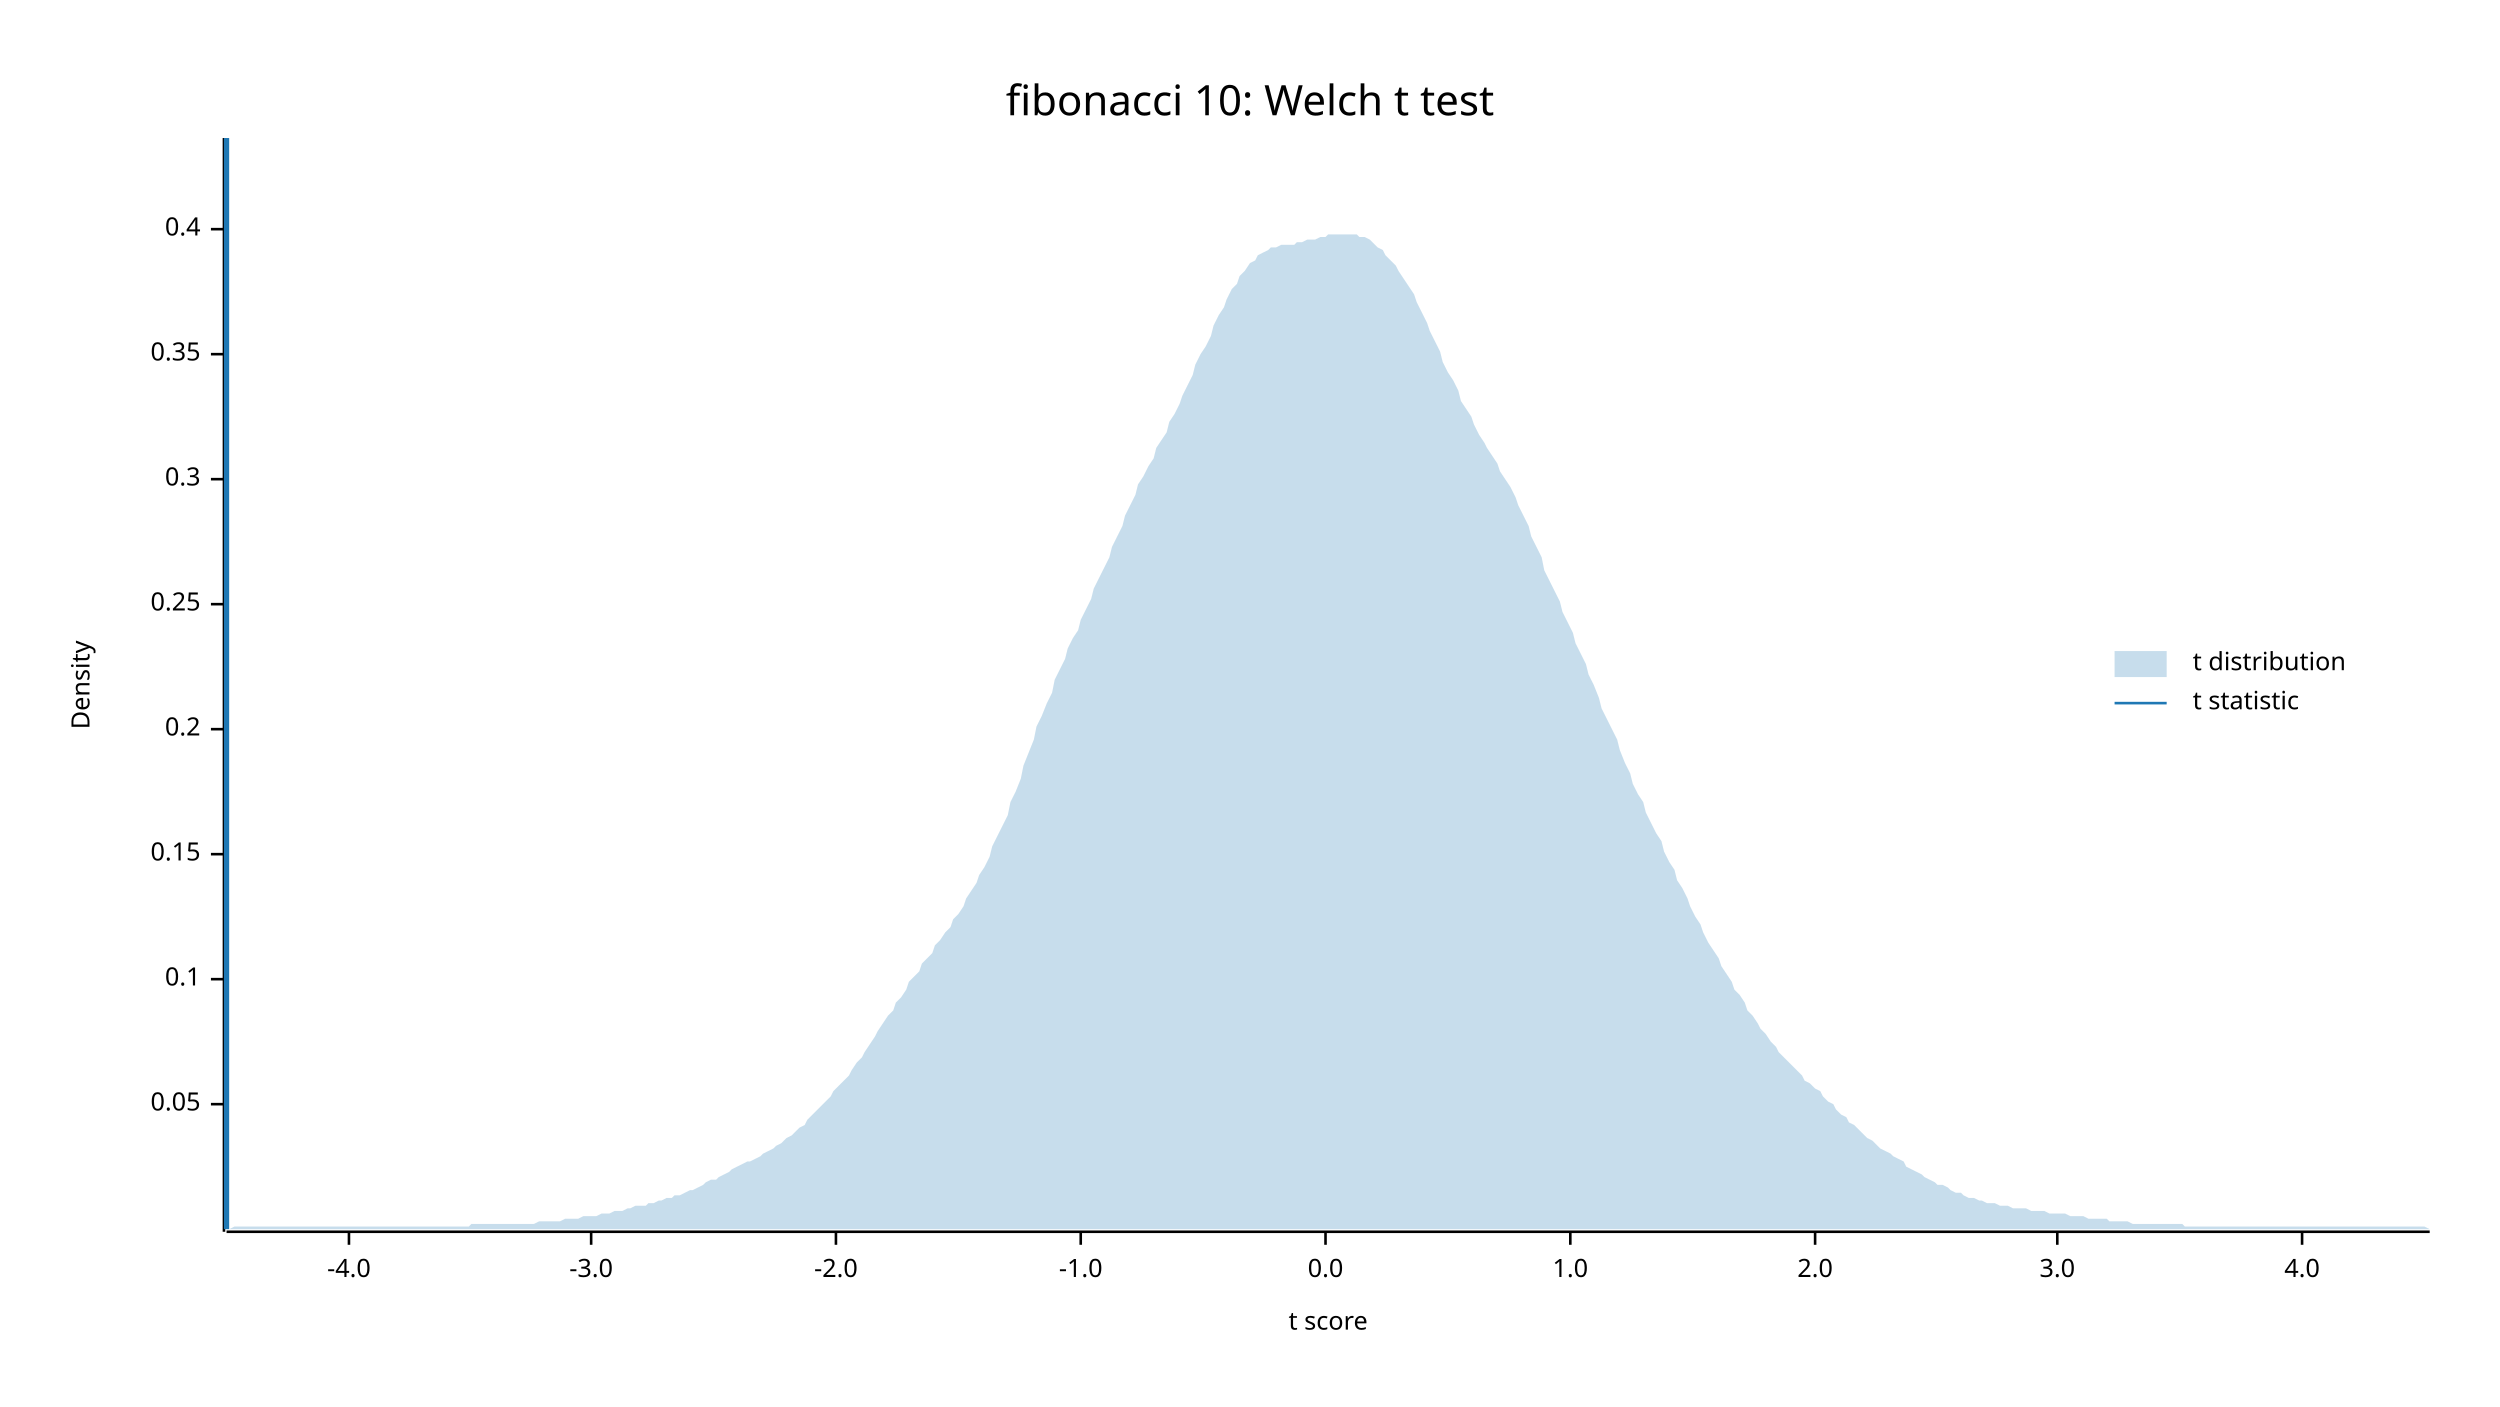
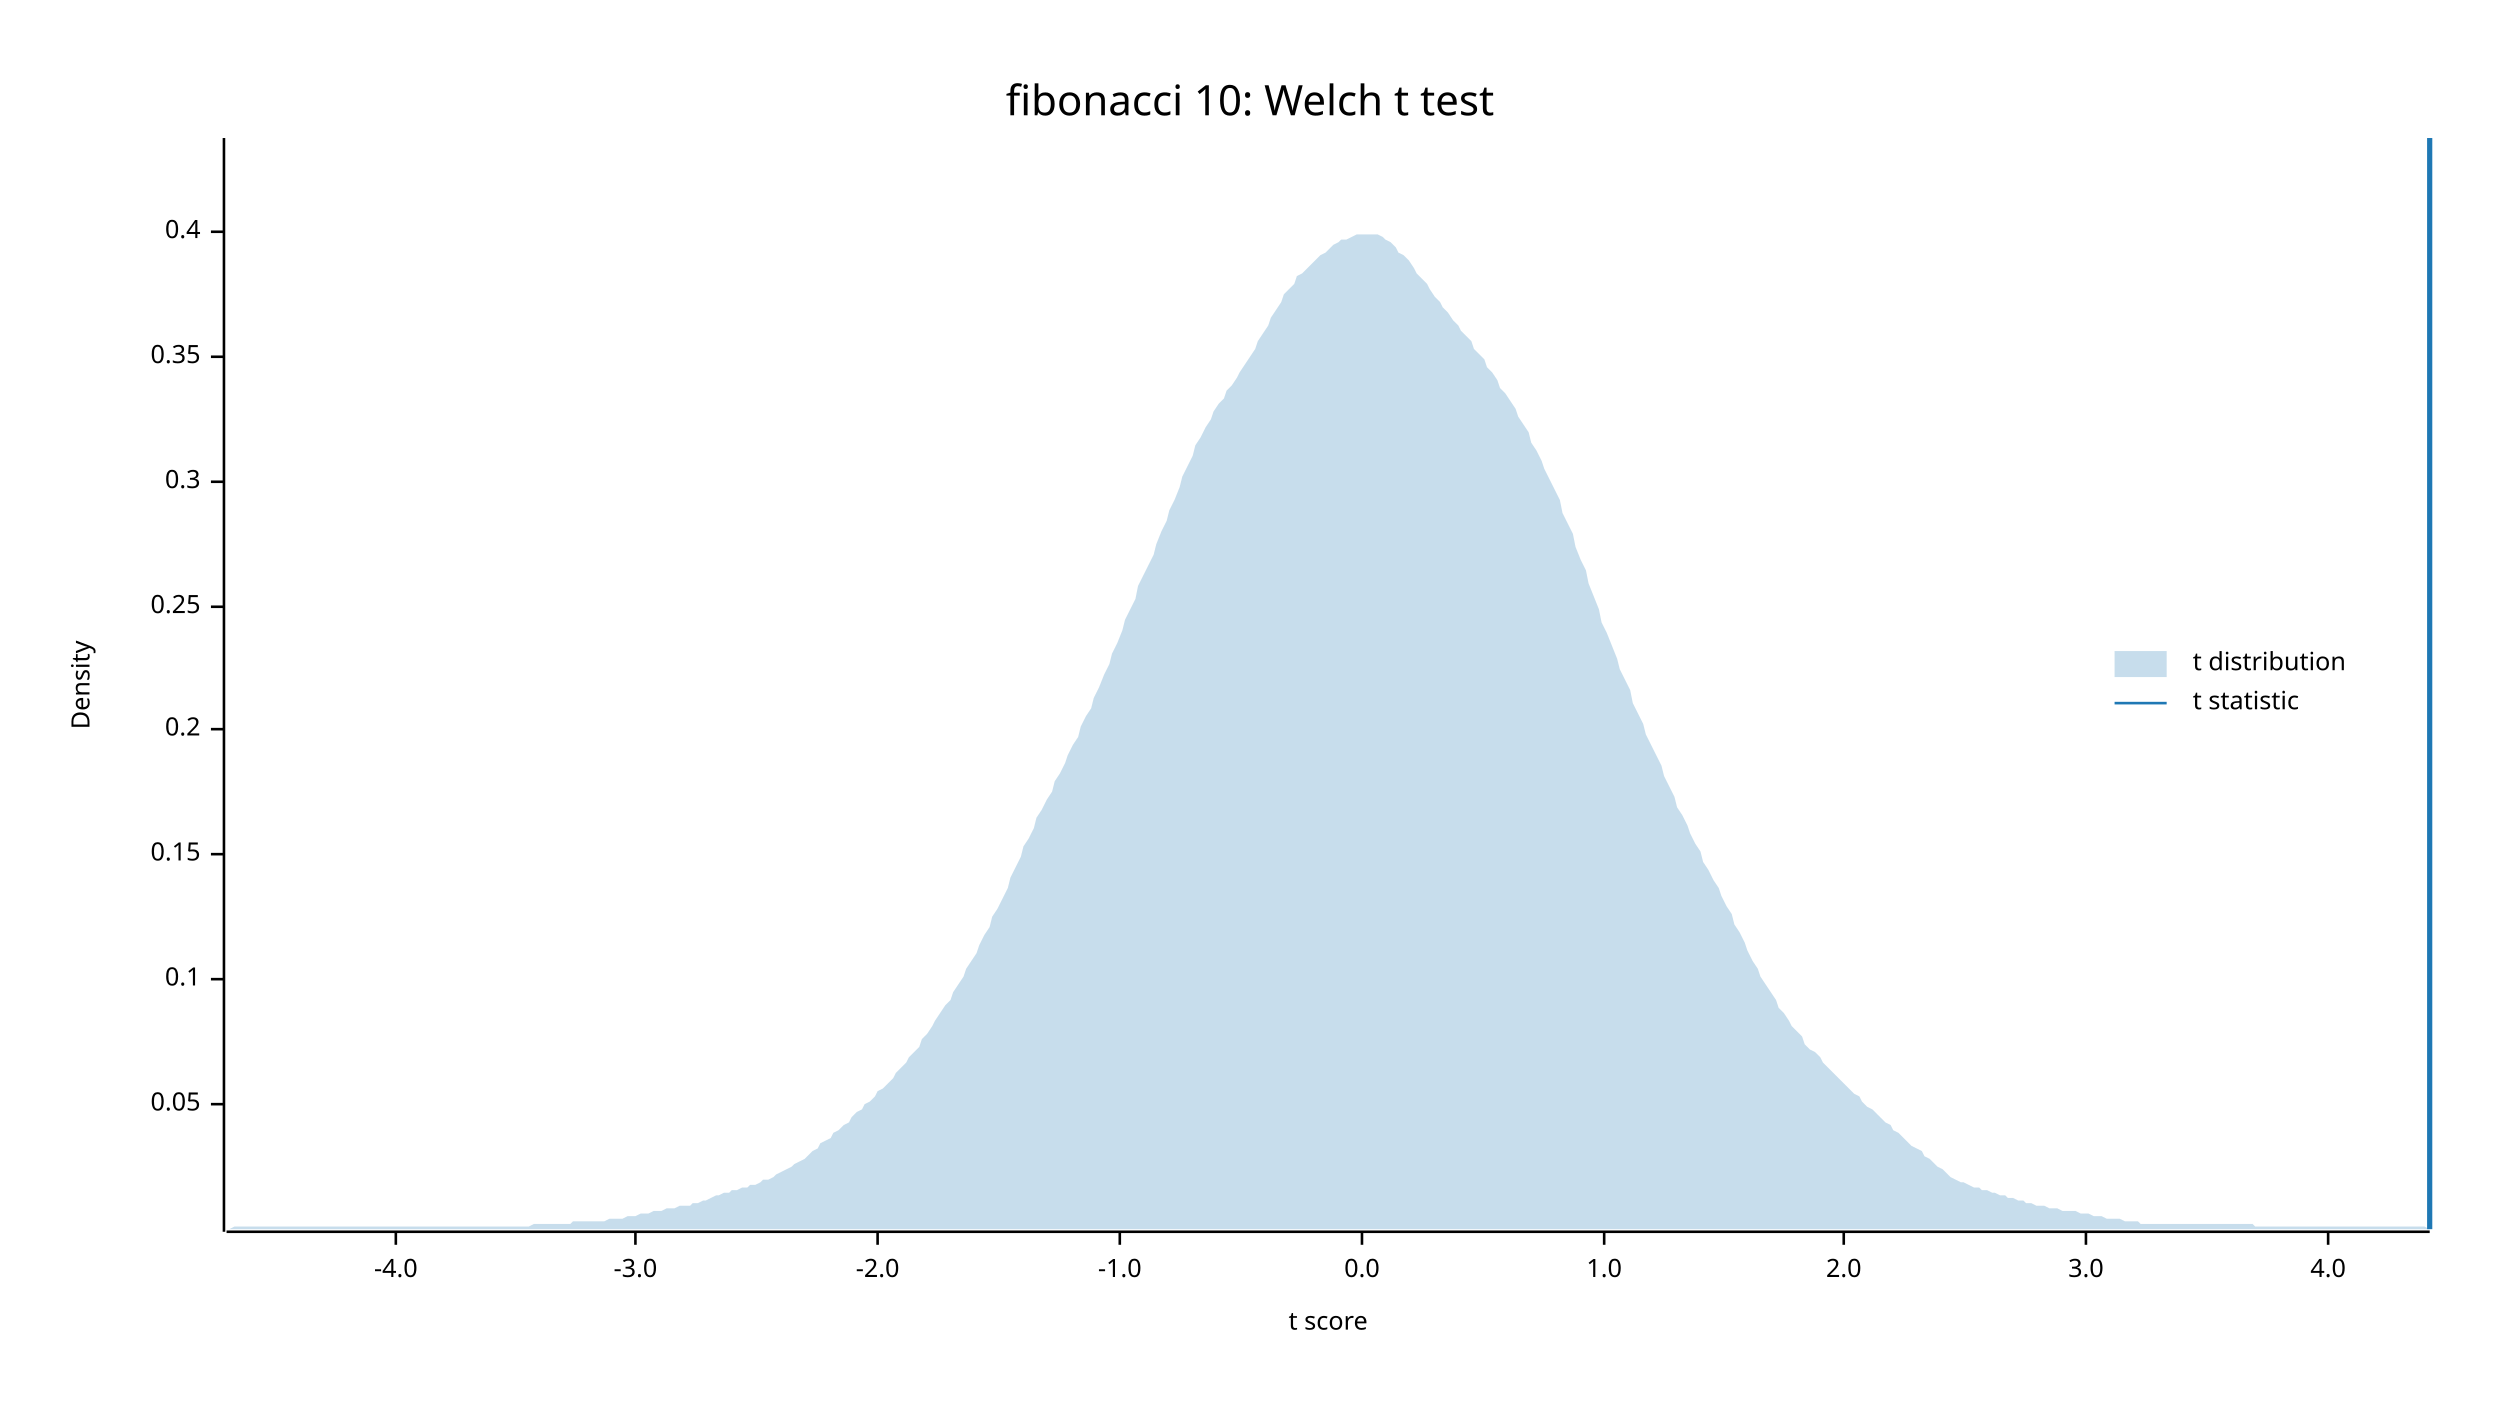
<svg xmlns="http://www.w3.org/2000/svg" width="960" height="540">
  <text x="480" y="32" dy="0.76em" text-anchor="middle" font-family="sans-serif" font-size="16.129" opacity="1" fill="#000000">
fibonacci 10: Welch t test
</text>
  <text x="27" y="263" dy="0.76em" text-anchor="middle" font-family="sans-serif" font-size="9.677" opacity="1" fill="#000000" transform="rotate(270, 27, 263)">
Density
</text>
  <text x="510" y="513" dy="-0.5ex" text-anchor="middle" font-family="sans-serif" font-size="9.677" opacity="1" fill="#000000">
t score
</text>
  <polyline fill="none" opacity="1" stroke="#000000" stroke-width="1" points="86,53 86,473 " />
  <text x="77" y="424" dy="0.5ex" text-anchor="end" font-family="sans-serif" font-size="9.677" opacity="1" fill="#000000">
0.05
</text>
  <polyline fill="none" opacity="1" stroke="#000000" stroke-width="1" points="81,424 86,424 " />
  <text x="77" y="376" dy="0.5ex" text-anchor="end" font-family="sans-serif" font-size="9.677" opacity="1" fill="#000000">
0.1
</text>
  <polyline fill="none" opacity="1" stroke="#000000" stroke-width="1" points="81,376 86,376 " />
  <text x="77" y="328" dy="0.5ex" text-anchor="end" font-family="sans-serif" font-size="9.677" opacity="1" fill="#000000">
0.15
</text>
  <polyline fill="none" opacity="1" stroke="#000000" stroke-width="1" points="81,328 86,328 " />
  <text x="77" y="280" dy="0.5ex" text-anchor="end" font-family="sans-serif" font-size="9.677" opacity="1" fill="#000000">
0.2
</text>
  <polyline fill="none" opacity="1" stroke="#000000" stroke-width="1" points="81,280 86,280 " />
-   <text x="77" y="232" dy="0.5ex" text-anchor="end" font-family="sans-serif" font-size="9.677" opacity="1" fill="#000000">
+   <text x="77" y="233" dy="0.5ex" text-anchor="end" font-family="sans-serif" font-size="9.677" opacity="1" fill="#000000">
0.25
</text>
-   <polyline fill="none" opacity="1" stroke="#000000" stroke-width="1" points="81,232 86,232 " />
-   <text x="77" y="184" dy="0.5ex" text-anchor="end" font-family="sans-serif" font-size="9.677" opacity="1" fill="#000000">
+   <polyline fill="none" opacity="1" stroke="#000000" stroke-width="1" points="81,233 86,233 " />
+   <text x="77" y="185" dy="0.5ex" text-anchor="end" font-family="sans-serif" font-size="9.677" opacity="1" fill="#000000">
0.3
</text>
-   <polyline fill="none" opacity="1" stroke="#000000" stroke-width="1" points="81,184 86,184 " />
-   <text x="77" y="136" dy="0.5ex" text-anchor="end" font-family="sans-serif" font-size="9.677" opacity="1" fill="#000000">
+   <polyline fill="none" opacity="1" stroke="#000000" stroke-width="1" points="81,185 86,185 " />
+   <text x="77" y="137" dy="0.5ex" text-anchor="end" font-family="sans-serif" font-size="9.677" opacity="1" fill="#000000">
0.35
</text>
-   <polyline fill="none" opacity="1" stroke="#000000" stroke-width="1" points="81,136 86,136 " />
-   <text x="77" y="88" dy="0.5ex" text-anchor="end" font-family="sans-serif" font-size="9.677" opacity="1" fill="#000000">
+   <polyline fill="none" opacity="1" stroke="#000000" stroke-width="1" points="81,137 86,137 " />
+   <text x="77" y="89" dy="0.5ex" text-anchor="end" font-family="sans-serif" font-size="9.677" opacity="1" fill="#000000">
0.4
</text>
-   <polyline fill="none" opacity="1" stroke="#000000" stroke-width="1" points="81,88 86,88 " />
+   <polyline fill="none" opacity="1" stroke="#000000" stroke-width="1" points="81,89 86,89 " />
  <polyline fill="none" opacity="1" stroke="#000000" stroke-width="1" points="87,473 933,473 " />
-   <text x="134" y="483" dy="0.76em" text-anchor="middle" font-family="sans-serif" font-size="9.677" opacity="1" fill="#000000">
+   <text x="152" y="483" dy="0.76em" text-anchor="middle" font-family="sans-serif" font-size="9.677" opacity="1" fill="#000000">
-4.0
</text>
-   <polyline fill="none" opacity="1" stroke="#000000" stroke-width="1" points="134,473 134,478 " />
-   <text x="227" y="483" dy="0.76em" text-anchor="middle" font-family="sans-serif" font-size="9.677" opacity="1" fill="#000000">
+   <polyline fill="none" opacity="1" stroke="#000000" stroke-width="1" points="152,473 152,478 " />
+   <text x="244" y="483" dy="0.76em" text-anchor="middle" font-family="sans-serif" font-size="9.677" opacity="1" fill="#000000">
-3.0
</text>
-   <polyline fill="none" opacity="1" stroke="#000000" stroke-width="1" points="227,473 227,478 " />
-   <text x="321" y="483" dy="0.76em" text-anchor="middle" font-family="sans-serif" font-size="9.677" opacity="1" fill="#000000">
+   <polyline fill="none" opacity="1" stroke="#000000" stroke-width="1" points="244,473 244,478 " />
+   <text x="337" y="483" dy="0.76em" text-anchor="middle" font-family="sans-serif" font-size="9.677" opacity="1" fill="#000000">
-2.0
</text>
-   <polyline fill="none" opacity="1" stroke="#000000" stroke-width="1" points="321,473 321,478 " />
-   <text x="415" y="483" dy="0.76em" text-anchor="middle" font-family="sans-serif" font-size="9.677" opacity="1" fill="#000000">
+   <polyline fill="none" opacity="1" stroke="#000000" stroke-width="1" points="337,473 337,478 " />
+   <text x="430" y="483" dy="0.76em" text-anchor="middle" font-family="sans-serif" font-size="9.677" opacity="1" fill="#000000">
-1.0
</text>
-   <polyline fill="none" opacity="1" stroke="#000000" stroke-width="1" points="415,473 415,478 " />
-   <text x="509" y="483" dy="0.76em" text-anchor="middle" font-family="sans-serif" font-size="9.677" opacity="1" fill="#000000">
+   <polyline fill="none" opacity="1" stroke="#000000" stroke-width="1" points="430,473 430,478 " />
+   <text x="523" y="483" dy="0.76em" text-anchor="middle" font-family="sans-serif" font-size="9.677" opacity="1" fill="#000000">
0.0
</text>
-   <polyline fill="none" opacity="1" stroke="#000000" stroke-width="1" points="509,473 509,478 " />
-   <text x="603" y="483" dy="0.76em" text-anchor="middle" font-family="sans-serif" font-size="9.677" opacity="1" fill="#000000">
+   <polyline fill="none" opacity="1" stroke="#000000" stroke-width="1" points="523,473 523,478 " />
+   <text x="616" y="483" dy="0.76em" text-anchor="middle" font-family="sans-serif" font-size="9.677" opacity="1" fill="#000000">
1.0
</text>
-   <polyline fill="none" opacity="1" stroke="#000000" stroke-width="1" points="603,473 603,478 " />
-   <text x="697" y="483" dy="0.76em" text-anchor="middle" font-family="sans-serif" font-size="9.677" opacity="1" fill="#000000">
+   <polyline fill="none" opacity="1" stroke="#000000" stroke-width="1" points="616,473 616,478 " />
+   <text x="708" y="483" dy="0.76em" text-anchor="middle" font-family="sans-serif" font-size="9.677" opacity="1" fill="#000000">
2.0
</text>
-   <polyline fill="none" opacity="1" stroke="#000000" stroke-width="1" points="697,473 697,478 " />
-   <text x="790" y="483" dy="0.76em" text-anchor="middle" font-family="sans-serif" font-size="9.677" opacity="1" fill="#000000">
+   <polyline fill="none" opacity="1" stroke="#000000" stroke-width="1" points="708,473 708,478 " />
+   <text x="801" y="483" dy="0.76em" text-anchor="middle" font-family="sans-serif" font-size="9.677" opacity="1" fill="#000000">
3.0
</text>
-   <polyline fill="none" opacity="1" stroke="#000000" stroke-width="1" points="790,473 790,478 " />
-   <text x="884" y="483" dy="0.76em" text-anchor="middle" font-family="sans-serif" font-size="9.677" opacity="1" fill="#000000">
+   <polyline fill="none" opacity="1" stroke="#000000" stroke-width="1" points="801,473 801,478 " />
+   <text x="894" y="483" dy="0.76em" text-anchor="middle" font-family="sans-serif" font-size="9.677" opacity="1" fill="#000000">
4.0
</text>
-   <polyline fill="none" opacity="1" stroke="#000000" stroke-width="1" points="884,473 884,478 " />
-   <polygon opacity="0.25" fill="#1F78B4" points="87,472 88,472 90,471 92,471 93,471 95,471 97,471 98,471 100,471 102,471 103,471 105,471 107,471 109,471 110,471 112,471 114,471 115,471 117,471 119,471 120,471 122,471 124,471 125,471 127,471 129,471 131,471 132,471 134,471 136,471 137,471 139,471 141,471 142,471 144,471 146,471 148,471 149,471 151,471 153,471 154,471 156,471 158,471 159,471 161,471 163,471 164,471 166,471 168,471 170,471 171,471 173,471 175,471 176,471 178,471 180,471 181,470 183,470 185,470 187,470 188,470 190,470 192,470 193,470 195,470 197,470 198,470 200,470 202,470 203,470 205,470 207,469 209,469 210,469 212,469 214,469 215,469 217,468 219,468 220,468 222,468 224,467 226,467 227,467 229,467 231,466 232,466 234,466 236,465 237,465 239,465 241,464 242,464 244,463 246,463 248,463 249,462 251,462 253,461 254,461 256,460 258,460 259,459 261,459 263,458 265,457 266,457 268,456 270,455 271,454 273,453 275,453 276,452 278,451 280,450 281,449 283,448 285,447 287,446 288,446 290,445 292,444 293,443 295,442 297,441 298,440 300,439 302,437 304,436 305,435 307,433 309,432 310,430 312,428 314,426 315,425 317,423 319,421 320,419 322,417 324,415 326,413 327,411 329,408 331,406 332,404 334,401 336,398 337,396 339,393 341,390 343,388 344,385 346,383 348,380 349,377 351,375 353,373 354,370 356,368 358,366 359,363 361,361 363,358 365,356 366,353 368,351 370,348 371,345 373,342 375,339 376,336 378,333 380,329 381,325 383,321 385,317 387,313 388,308 390,304 392,299 393,294 395,289 397,284 398,279 400,275 402,270 404,266 405,261 407,257 409,253 410,249 412,245 414,242 415,238 417,234 419,230 420,226 422,222 424,218 426,214 427,210 429,206 431,202 432,198 434,194 436,190 437,186 439,183 441,179 443,176 444,172 446,169 448,166 449,162 451,159 453,155 454,152 456,148 458,144 459,140 461,136 463,133 465,129 466,125 468,121 470,118 471,115 473,111 475,109 476,106 478,104 480,101 482,100 483,98 485,97 487,96 488,95 490,95 492,94 493,94 495,94 497,94 498,93 500,93 502,92 504,92 505,92 507,91 509,91 510,90 512,90 514,90 515,90 517,90 519,90 521,90 522,91 524,91 526,92 527,93 529,95 531,96 532,98 534,100 536,102 537,104 539,107 541,110 543,113 544,116 546,120 548,124 549,127 551,131 553,135 554,139 556,143 558,146 560,150 561,154 563,157 565,160 566,163 568,167 570,170 571,172 573,175 575,178 576,181 578,184 580,187 582,191 583,194 585,198 587,202 588,206 590,210 592,214 593,219 595,223 597,227 599,231 600,235 602,239 604,243 605,247 607,251 609,255 610,259 612,263 614,268 615,272 617,276 619,280 621,284 622,288 624,293 626,297 627,301 629,305 631,308 632,312 634,316 636,320 638,323 639,327 641,331 643,334 644,338 646,341 648,345 649,348 651,352 653,355 654,358 656,362 658,365 660,368 661,371 663,374 665,377 666,380 668,382 670,385 671,388 673,390 675,393 676,395 678,397 680,400 682,402 683,404 685,406 687,408 688,409 690,411 692,413 693,415 695,416 697,418 699,419 700,421 702,423 704,424 705,426 707,428 709,429 710,431 712,432 714,434 715,435 717,437 719,438 721,440 722,441 724,442 726,443 727,444 729,445 731,446 732,448 734,449 736,450 738,451 739,452 741,453 743,454 744,455 746,455 748,456 749,457 751,458 753,458 754,459 756,460 758,460 760,461 761,461 763,462 765,462 766,462 768,463 770,463 771,463 773,464 775,464 777,464 778,464 780,465 782,465 783,465 785,465 787,466 788,466 790,466 792,466 793,466 795,467 797,467 799,467 800,467 802,468 804,468 805,468 807,468 809,468 810,469 812,469 814,469 816,469 817,469 819,470 821,470 822,470 824,470 826,470 827,470 829,470 831,470 832,470 834,470 836,470 838,470 839,471 841,471 843,471 844,471 846,471 848,471 849,471 851,471 853,471 855,471 856,471 858,471 860,471 861,471 863,471 865,471 866,471 868,471 870,471 871,471 873,471 875,471 877,471 878,471 880,471 882,471 883,471 885,471 887,471 888,471 890,471 892,471 894,471 895,471 897,471 899,471 900,471 902,471 904,471 905,471 907,471 909,471 910,471 912,471 914,471 916,471 917,471 919,471 921,471 922,471 924,471 926,471 927,471 929,471 931,471 933,472 933,472 87,472 " />
-   <polyline fill="none" opacity="1" stroke="#1F78B4" stroke-width="2" points="87,472 87,53 " />
+   <polyline fill="none" opacity="1" stroke="#000000" stroke-width="1" points="894,473 894,478 " />
+   <polygon opacity="0.25" fill="#1F78B4" points="87,472 88,472 90,471 92,471 93,471 95,471 97,471 98,471 100,471 102,471 103,471 105,471 107,471 109,471 110,471 112,471 114,471 115,471 117,471 119,471 120,471 122,471 124,471 125,471 127,471 129,471 131,471 132,471 134,471 136,471 137,471 139,471 141,471 142,471 144,471 146,471 148,471 149,471 151,471 153,471 154,471 156,471 158,471 159,471 161,471 163,471 164,471 166,471 168,471 170,471 171,471 173,471 175,471 176,471 178,471 180,471 181,471 183,471 185,471 187,471 188,471 190,471 192,471 193,471 195,471 197,471 198,471 200,471 202,471 203,471 205,470 207,470 209,470 210,470 212,470 214,470 215,470 217,470 219,470 220,469 222,469 224,469 226,469 227,469 229,469 231,469 232,469 234,468 236,468 237,468 239,468 241,467 242,467 244,467 246,466 248,466 249,466 251,465 253,465 254,465 256,464 258,464 259,464 261,463 263,463 265,463 266,462 268,462 270,461 271,461 273,460 275,459 276,459 278,458 280,458 281,457 283,457 285,456 287,456 288,455 290,455 292,454 293,453 295,453 297,452 298,451 300,450 302,449 304,448 305,447 307,446 309,445 310,444 312,442 314,441 315,439 317,438 319,437 320,435 322,434 324,432 326,431 327,429 329,427 331,426 332,424 334,423 336,421 337,419 339,418 341,416 343,414 344,412 346,410 348,408 349,406 351,404 353,402 354,399 356,397 358,394 359,392 361,389 363,386 365,384 366,381 368,378 370,375 371,372 373,369 375,366 376,363 378,359 380,356 381,352 383,349 385,345 387,341 388,337 390,333 392,329 393,325 395,322 397,318 398,314 400,311 402,307 404,304 405,300 407,297 409,293 410,290 412,286 414,283 415,279 417,275 419,272 420,268 422,264 424,259 426,255 427,251 429,247 431,242 432,238 434,234 436,230 437,225 439,221 441,217 443,213 444,209 446,204 448,200 449,196 451,192 453,187 454,183 456,179 458,175 459,171 461,168 463,164 465,161 466,158 468,155 470,153 471,150 473,148 475,145 476,143 478,140 480,137 482,134 483,131 485,128 487,125 488,122 490,119 492,116 493,113 495,111 497,109 498,106 500,105 502,103 504,101 505,100 507,98 509,97 510,96 512,94 514,93 515,92 517,92 519,91 521,90 522,90 524,90 526,90 527,90 529,90 531,91 532,92 534,93 536,95 537,97 539,98 541,100 543,103 544,105 546,107 548,109 549,111 551,114 553,116 554,118 556,120 558,123 560,125 561,127 563,129 565,131 566,134 568,136 570,138 571,141 573,143 575,146 576,149 578,151 580,154 582,157 583,160 585,163 587,166 588,170 590,173 592,177 593,180 595,184 597,188 599,192 600,197 602,201 604,205 605,210 607,215 609,219 610,224 612,229 614,234 615,239 617,243 619,248 621,253 622,257 624,261 626,265 627,270 629,274 631,278 632,282 634,286 636,290 638,294 639,298 641,302 643,306 644,310 646,313 648,317 649,320 651,324 653,327 654,331 656,334 658,338 660,341 661,344 663,348 665,351 666,355 668,358 670,362 671,365 673,369 675,372 676,375 678,378 680,381 682,384 683,387 685,389 687,392 688,394 690,396 692,398 693,401 695,403 697,404 699,406 700,408 702,410 704,412 705,413 707,415 709,417 710,418 712,420 714,421 715,423 717,425 719,426 721,428 722,429 724,431 726,432 727,434 729,435 731,437 732,438 734,440 736,441 738,442 739,444 741,445 743,447 744,448 746,449 748,451 749,452 751,453 753,454 754,454 756,455 758,456 760,456 761,457 763,457 765,458 766,458 768,459 770,459 771,460 773,460 775,461 777,461 778,462 780,462 782,463 783,463 785,463 787,464 788,464 790,464 792,465 793,465 795,465 797,465 799,466 800,466 802,466 804,467 805,467 807,467 809,468 810,468 812,468 814,468 816,469 817,469 819,469 821,469 822,470 824,470 826,470 827,470 829,470 831,470 832,470 834,470 836,470 838,470 839,470 841,470 843,470 844,470 846,470 848,470 849,470 851,470 853,470 855,470 856,470 858,470 860,470 861,470 863,470 865,470 866,471 868,471 870,471 871,471 873,471 875,471 877,471 878,471 880,471 882,471 883,471 885,471 887,471 888,471 890,471 892,471 894,471 895,471 897,471 899,471 900,471 902,471 904,471 905,471 907,471 909,471 910,471 912,471 914,471 916,471 917,471 919,471 921,471 922,471 924,471 926,471 927,471 929,471 931,471 933,472 933,472 87,472 " />
+   <polyline fill="none" opacity="1" stroke="#1F78B4" stroke-width="2" points="933,472 933,53 " />
  <text x="842" y="250" dy="0.76em" text-anchor="start" font-family="sans-serif" font-size="9.677" opacity="1" fill="#000000">
t distribution
</text>
  <text x="842" y="265" dy="0.76em" text-anchor="start" font-family="sans-serif" font-size="9.677" opacity="1" fill="#000000">
t statistic
</text>
  <rect x="812" y="250" width="20" height="10" opacity="0.25" fill="#1F78B4" stroke="none" />
  <polyline fill="none" opacity="1" stroke="#1F78B4" stroke-width="1" points="812,270 832,270 " />
</svg>
